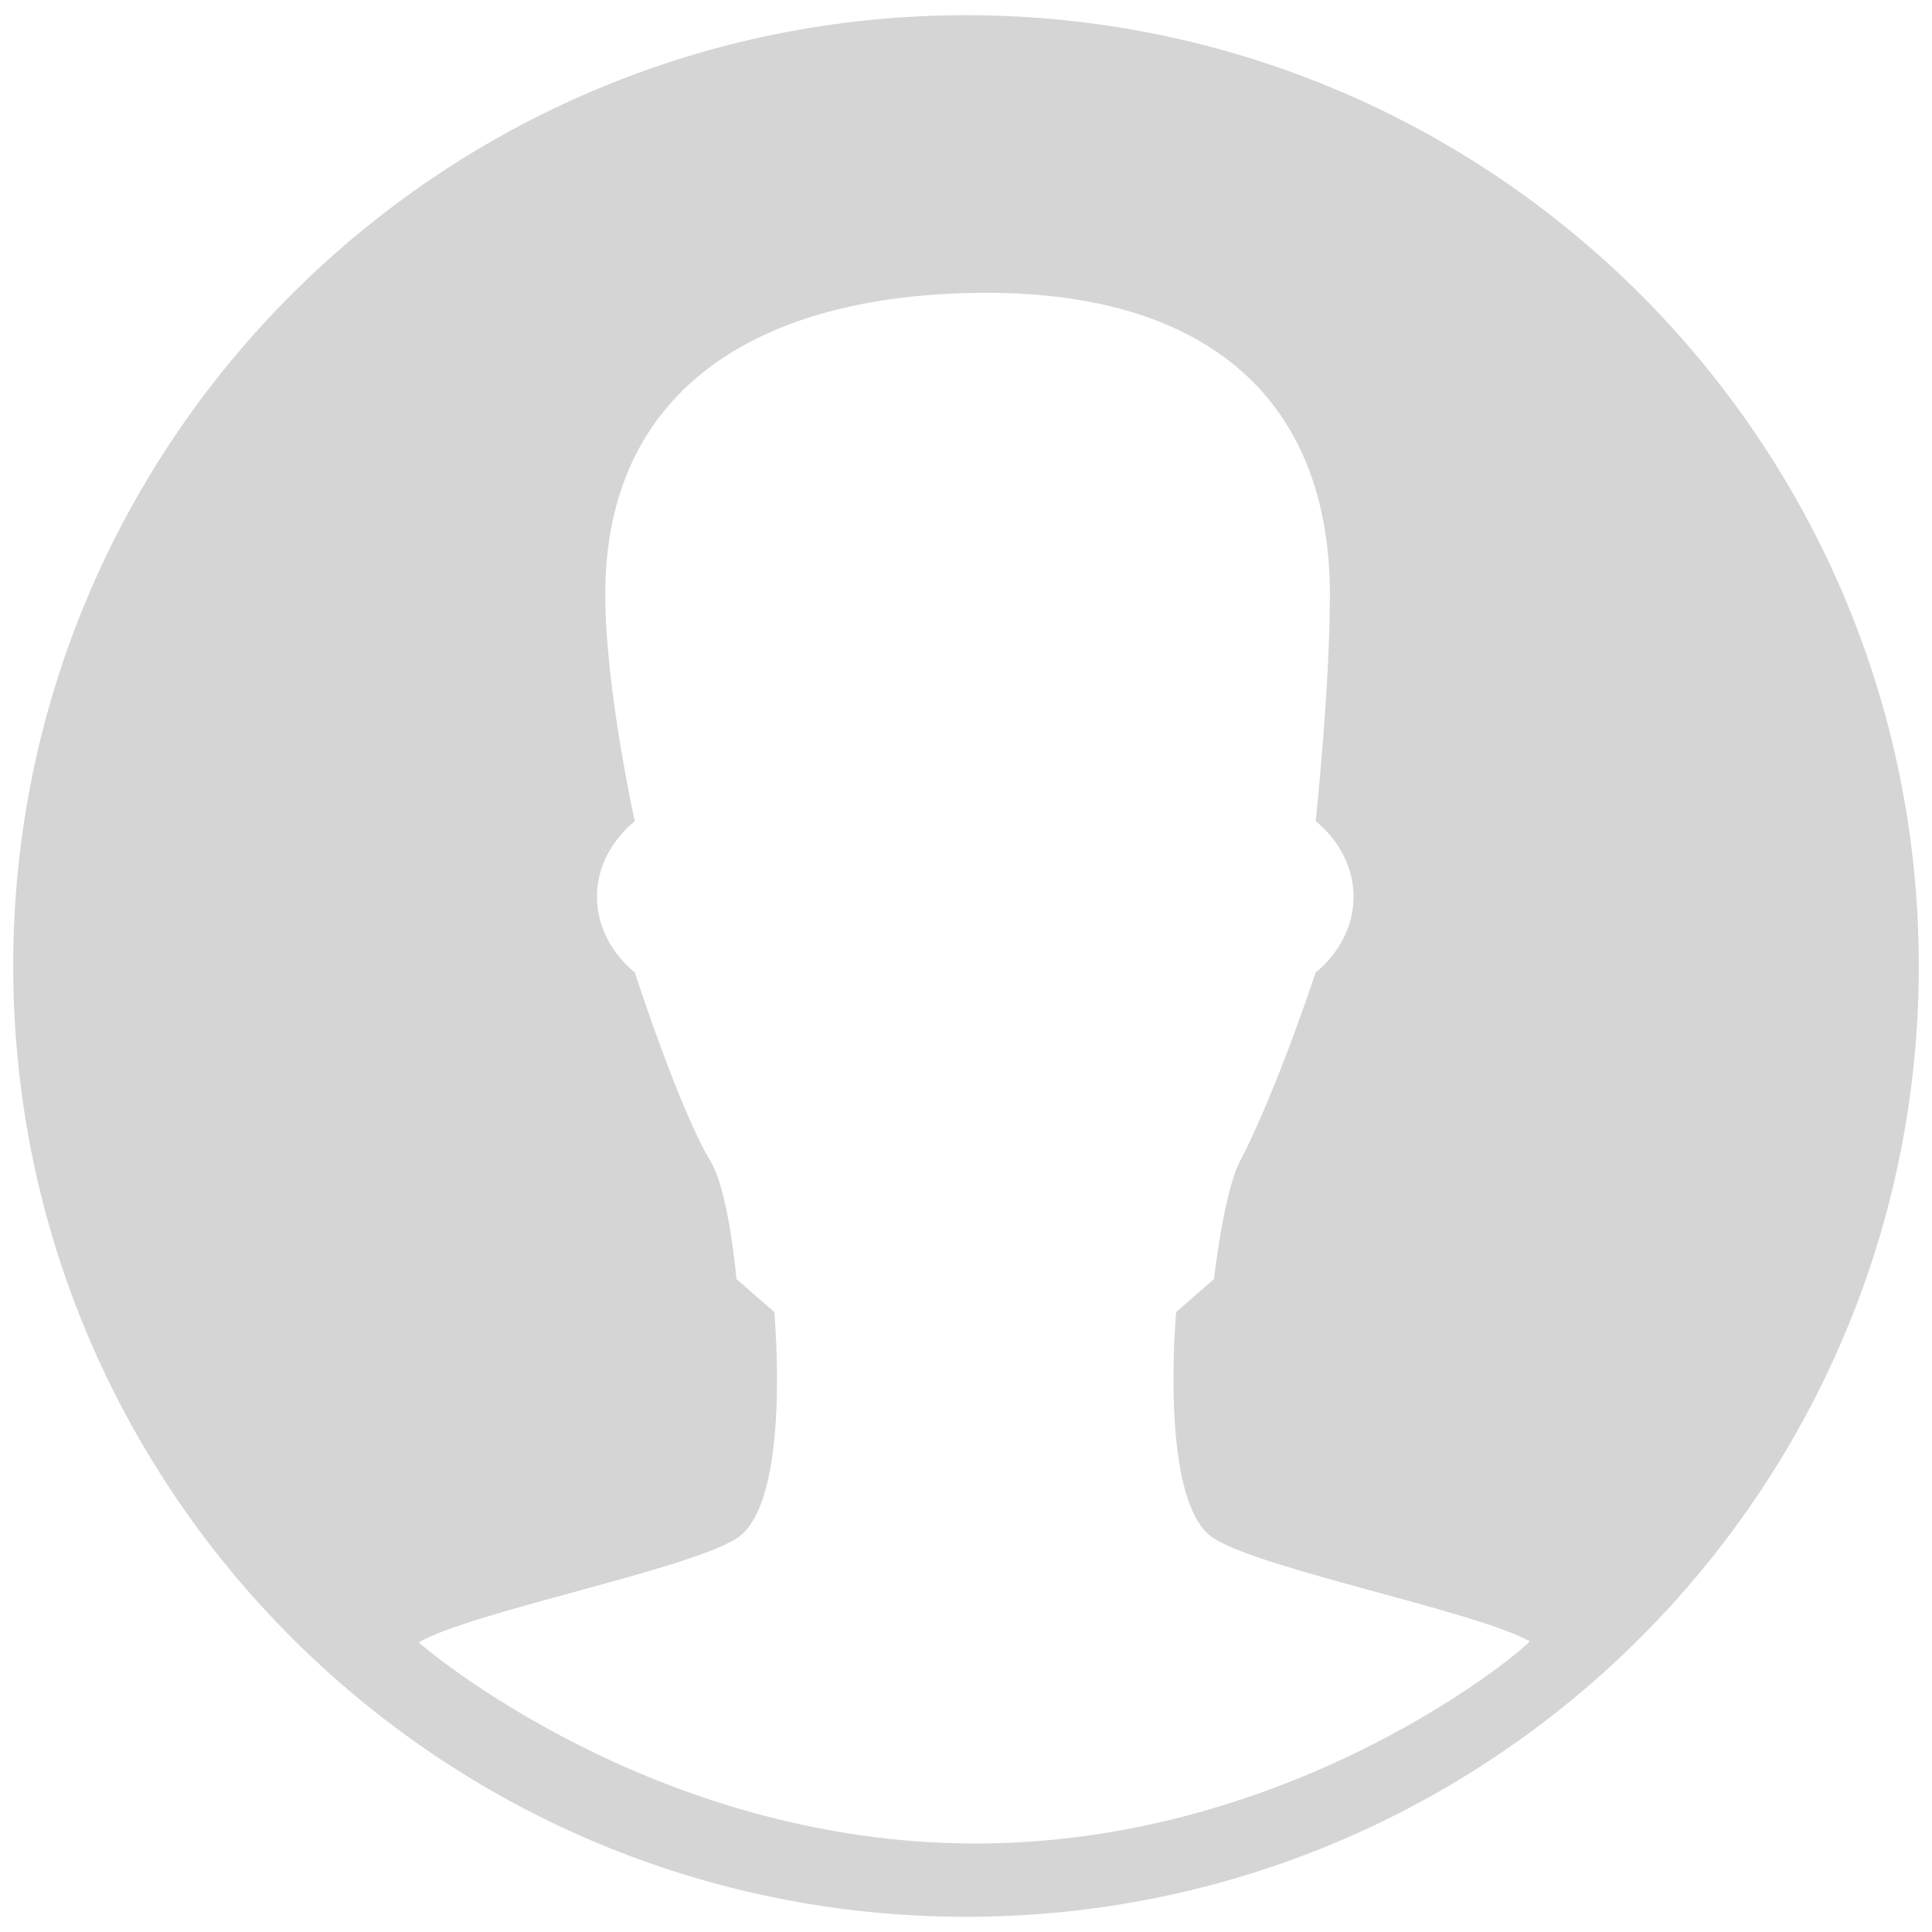
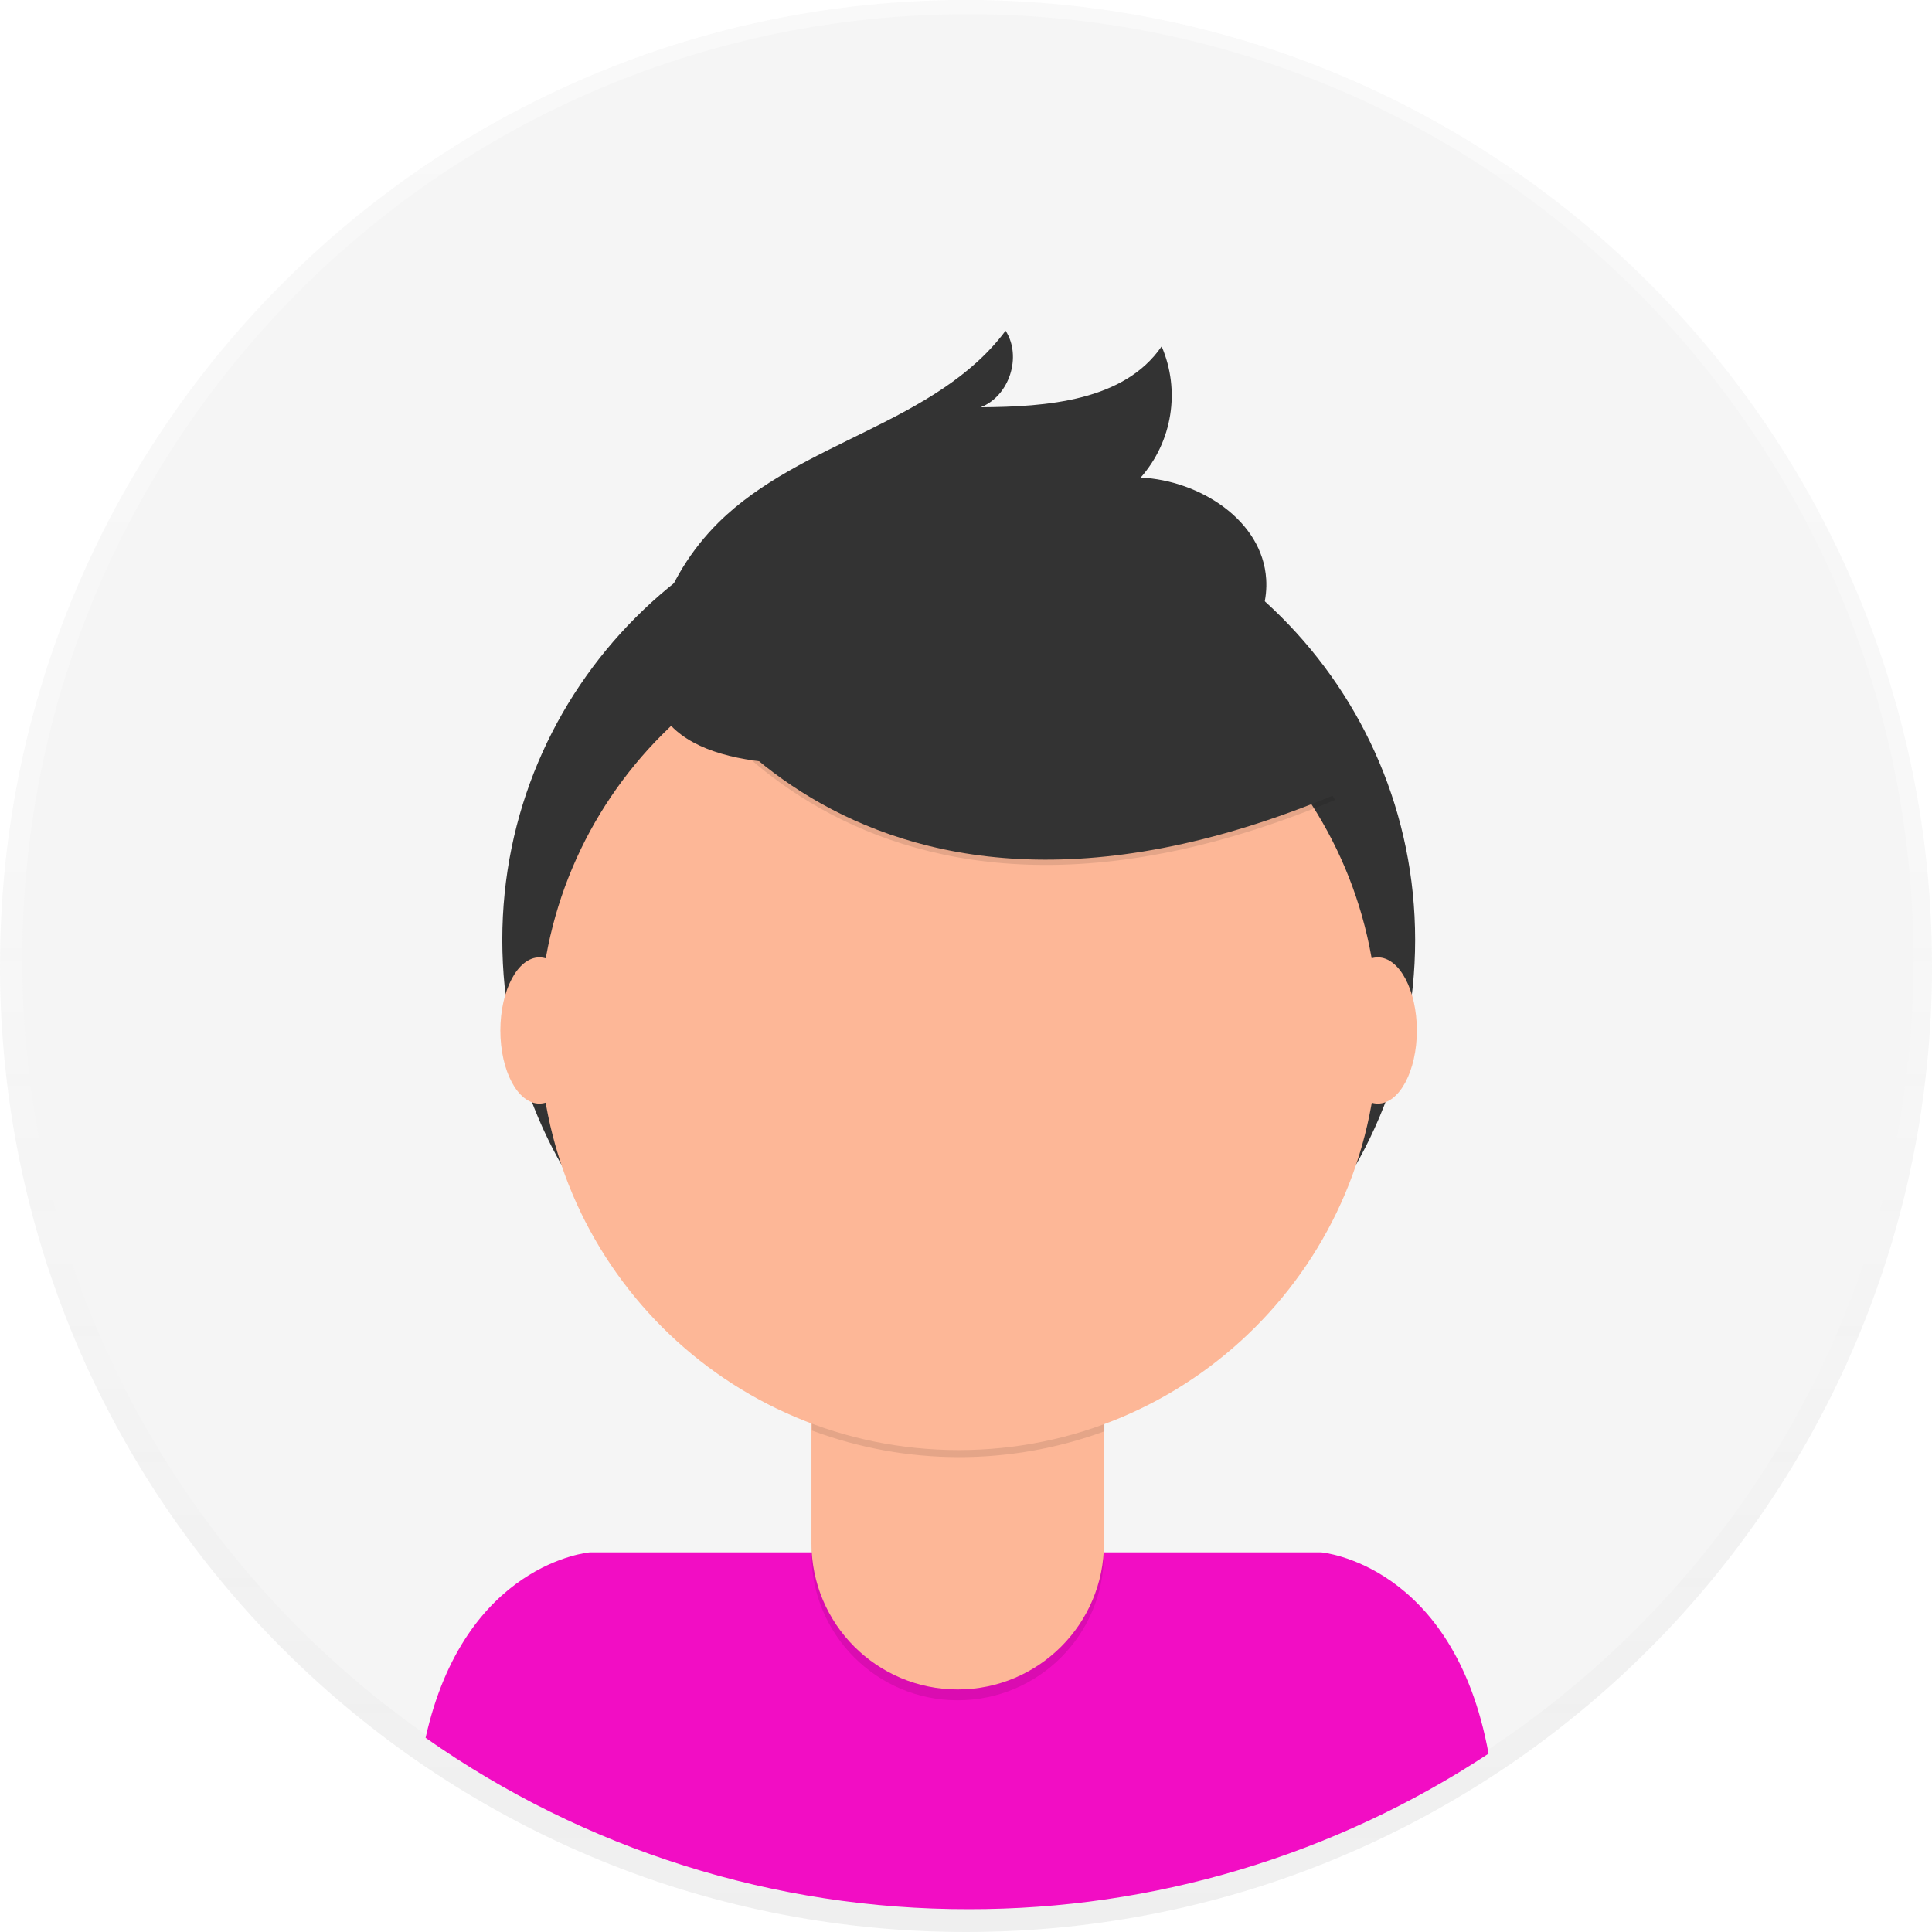
- <svg xmlns="http://www.w3.org/2000/svg" version="1.1" id="avatar" x="0px" y="0px" width="1024px" height="1024px" viewBox="0 0 1024 1024" enable-background="new 0 0 1024 1024" xml:space="preserve" fill="#D5D5D5">
-   <path d="M512.002,8.057C233.098,8.057,7,233.682,7,511.996c0,278.33,226.098,503.948,505.002,503.948     c278.899,0,504.998-225.618,504.998-503.948C1017,233.682,790.901,8.057,512.002,8.057z M517.069,977.108     c-171.562,0-293.432-104.875-295.168-106.611c27.778-16.159,141.757-38.287,168.439-55.04     c29.54-18.554,20.047-120.051,20.047-120.051l-20.047-17.503c0,0-4.035-46.479-13.786-62.526     c-16.686-27.46-40.102-100.032-40.102-100.032s-20.047-14.568-20.047-40.03c0-25.455,20.047-40.007,20.047-40.007     s-15.663-70.83-15.663-120.051c0-111.904,85.294-160.058,202.167-160.058c116.882,0,181.912,56.654,181.912,160.058     c0,49.221-7.514,120.051-7.514,120.051s20.047,14.552,20.047,40.007c0,25.462-20.047,40.03-20.047,40.03     s-20.604,62.713-40.1,100.032c-8.7,16.64-13.788,62.526-13.788,62.526l-20.049,17.503c0,0-9.493,101.497,20.049,120.051     c26.334,16.535,137.734,38.318,167.316,54.417C810.782,871.833,688.638,977.108,517.069,977.108z" />
+ <svg xmlns="http://www.w3.org/2000/svg" id="457bf273-24a3-4fd8-a857-e9b918267d6a" data-name="Layer 1" width="698" height="698" viewBox="0 0 698 698">
+   <defs>
+     <linearGradient id="b247946c-c62f-4d08-994a-4c3d64e1e98f" x1="349" y1="698" x2="349" gradientUnits="userSpaceOnUse">
+       <stop offset="0" stop-color="gray" stop-opacity="0.25" />
+       <stop offset="0.54" stop-color="gray" stop-opacity="0.12" />
+       <stop offset="1" stop-color="gray" stop-opacity="0.1" />
+     </linearGradient>
+   </defs>
+   <g opacity="0.5">
+     <circle cx="349" cy="349" r="349" fill="url(#b247946c-c62f-4d08-994a-4c3d64e1e98f)" />
+   </g>
+   <circle cx="349.68" cy="346.77" r="341.64" fill="#f5f5f5" />
+   <path d="M601,790.76a340,340,0,0,0,187.79-56.2c-12.59-68.8-60.5-72.72-60.5-72.72H464.09s-45.21,3.71-59.33,67A340.07,340.07,0,0,0,601,790.76Z" transform="translate(-251 -101)" fill="#f20dc4" />
+   <circle cx="346.37" cy="339.57" r="164.9" fill="#333" />
+   <path d="M293.15,476.92H398.81a0,0,0,0,1,0,0v84.53A52.83,52.83,0,0,1,346,614.28h0a52.83,52.83,0,0,1-52.83-52.83V476.92a0,0,0,0,1,0,0Z" opacity="0.1" />
+   <path d="M296.5,473h99a3.35,3.35,0,0,1,3.35,3.35v81.18A52.83,52.83,0,0,1,346,610.37h0a52.83,52.83,0,0,1-52.83-52.83V476.35A3.35,3.35,0,0,1,296.5,473Z" fill="#fdb797" />
+   <path d="M544.34,617.82a152.07,152.07,0,0,0,105.66.29v-13H544.34Z" transform="translate(-251 -101)" opacity="0.1" />
+   <circle cx="346.37" cy="372.44" r="151.45" fill="#fdb797" />
+   <path d="M489.49,335.68S553.32,465.24,733.37,390l-41.92-65.73-74.31-26.67Z" transform="translate(-251 -101)" opacity="0.1" />
+   <path d="M489.49,333.78s63.83,129.56,243.88,54.3l-41.92-65.73-74.31-26.67Z" transform="translate(-251 -101)" fill="#333" />
+   <path d="M488.93,325a87.49,87.49,0,0,1,21.69-35.27c29.79-29.45,78.63-35.66,103.68-69.24,6,9.32,1.36,23.65-9,27.65,24-.16,51.81-2.26,65.38-22a44.89,44.89,0,0,1-7.57,47.4c21.27,1,44,15.4,45.34,36.65.92,14.16-8,27.56-19.59,35.68s-25.71,11.85-39.56,14.9C608.86,369.7,462.54,407.07,488.93,325Z" transform="translate(-251 -101)" fill="#333" />
+   <ellipse cx="194.86" cy="372.3" rx="14.09" ry="26.42" fill="#fdb797" />
+   <ellipse cx="497.8" cy="372.3" rx="14.09" ry="26.42" fill="#fdb797" />
</svg>
